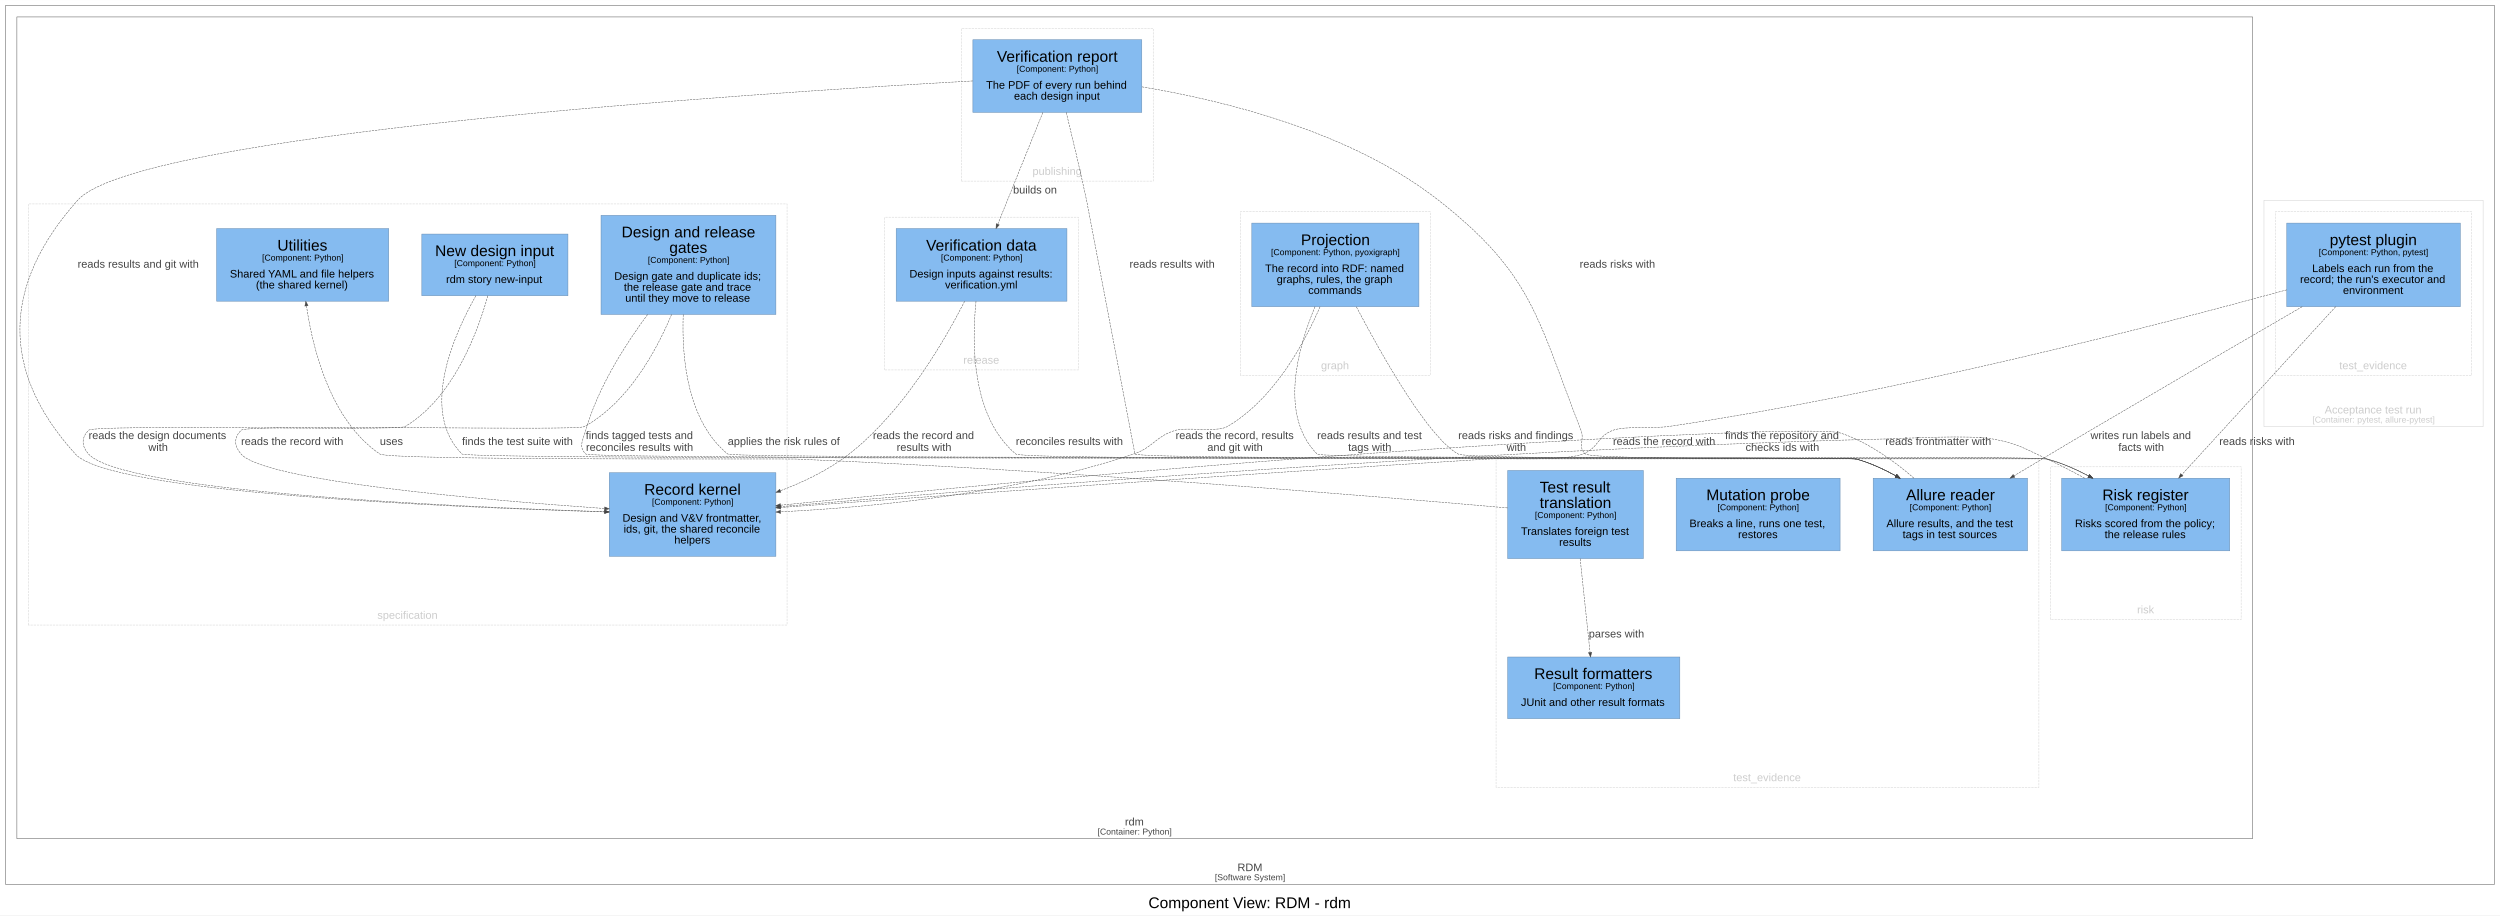
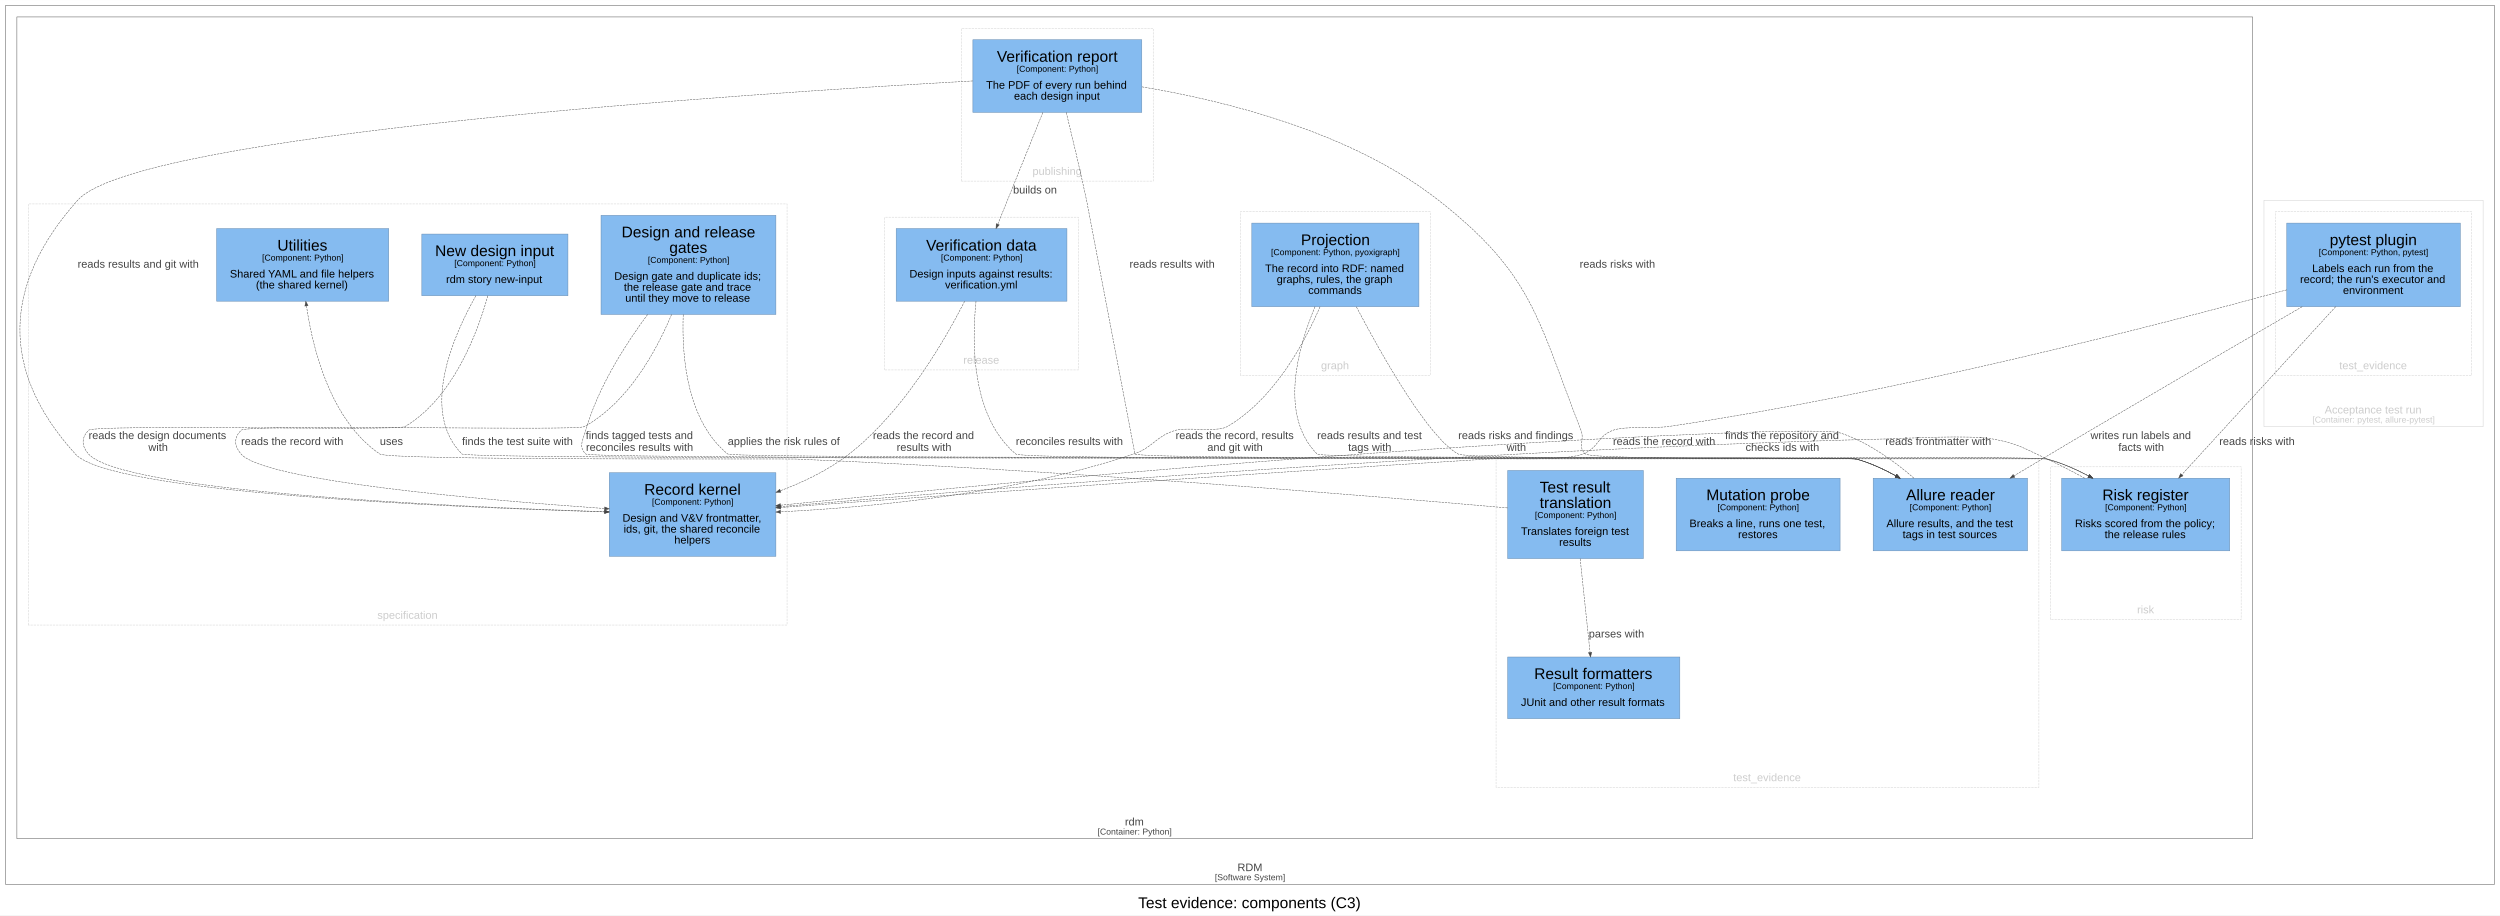
<svg xmlns="http://www.w3.org/2000/svg" width="5476pt" height="2005pt" viewBox="0.00 0.00 5476.00 2004.80">
  <g id="graph0" class="graph" transform="scale(1 1) rotate(0) translate(4 2000.8)">
    <polygon fill="white" stroke="transparent" points="-4,4 -4,-2000.8 5472,-2000.8 5472,4 -4,4" />
-     <text text-anchor="start" x="2511.5" y="-11.8" font-family="Arial" font-size="34.00">Component View: RDM - rdm</text>
+     <text text-anchor="start" x="2489" y="-11.8" font-family="Arial" font-size="34.00">Test evidence: components (C3)</text>
    <g id="clust1" class="cluster">
      <polygon fill="none" stroke="#444444" points="8,-64 8,-1988.8 5460,-1988.8 5460,-64 8,-64" />
      <text text-anchor="start" x="2706.5" y="-92.8" font-family="Arial" font-size="24.00" fill="#444444">RDM</text>
      <text text-anchor="start" x="2657" y="-72.8" font-family="Arial" font-size="19.00" fill="#444444">[Software System]</text>
    </g>
    <g id="clust2" class="cluster">
      <polygon fill="none" stroke="#cccccc" points="4955,-1066.4 4955,-1562.2 5435,-1562.2 5435,-1066.4 4955,-1066.4" />
      <text text-anchor="start" x="5088" y="-1095.2" font-family="Arial" font-size="24.00" fill="#cccccc">Acceptance test run</text>
      <text text-anchor="start" x="5061" y="-1075.2" font-family="Arial" font-size="19.00" fill="#cccccc">[Container: pytest, allure-pytest]</text>
    </g>
    <g id="clust3" class="cluster">
      <polygon fill="none" stroke="#cccccc" stroke-dasharray="5,2" points="4980,-1178.6 4980,-1537.2 5410,-1537.2 5410,-1178.6 4980,-1178.6" />
      <text text-anchor="start" x="5120" y="-1192.2" font-family="Arial" font-size="24.00" fill="#cccccc">test_evidence</text>
    </g>
    <g id="clust4" class="cluster">
      <polygon fill="none" stroke="#444444" points="33,-164 33,-1963.8 4930,-1963.8 4930,-164 33,-164" />
      <text text-anchor="start" x="2460" y="-192.8" font-family="Arial" font-size="24.00" fill="#444444">rdm</text>
      <text text-anchor="start" x="2400" y="-172.8" font-family="Arial" font-size="19.00" fill="#444444">[Container: Python]</text>
    </g>
    <g id="clust10" class="cluster">
      <polygon fill="none" stroke="#cccccc" stroke-dasharray="5,2" points="3273,-276.2 3273,-995.4 4462,-995.4 4462,-276.2 3273,-276.2" />
      <text text-anchor="start" x="3792.5" y="-289.8" font-family="Arial" font-size="24.00" fill="#cccccc">test_evidence</text>
    </g>
    <g id="clust5" class="cluster">
      <polygon fill="none" stroke="#cccccc" stroke-dasharray="5,2" points="2713,-1178.6 2713,-1537.2 3129,-1537.2 3129,-1178.6 2713,-1178.6" />
      <text text-anchor="start" x="2889.5" y="-1192.2" font-family="Arial" font-size="24.00" fill="#cccccc">graph</text>
    </g>
    <g id="clust6" class="cluster">
      <polygon fill="none" stroke="#cccccc" stroke-dasharray="5,2" points="2102,-1604.2 2102,-1938.8 2522,-1938.8 2522,-1604.2 2102,-1604.2" />
      <text text-anchor="start" x="2257.5" y="-1617.8" font-family="Arial" font-size="24.00" fill="#cccccc">publishing</text>
    </g>
    <g id="clust7" class="cluster">
      <polygon fill="none" stroke="#cccccc" stroke-dasharray="5,2" points="1934,-1190.6 1934,-1525.2 2358,-1525.2 2358,-1190.6 1934,-1190.6" />
      <text text-anchor="start" x="2106" y="-1204.2" font-family="Arial" font-size="24.00" fill="#cccccc">release</text>
    </g>
    <g id="clust8" class="cluster">
      <polygon fill="none" stroke="#cccccc" stroke-dasharray="5,2" points="4487,-643.8 4487,-978.4 4905,-978.4 4905,-643.8 4487,-643.8" />
      <text text-anchor="start" x="4677" y="-657.4" font-family="Arial" font-size="24.00" fill="#cccccc">risk</text>
    </g>
    <g id="clust9" class="cluster">
      <polygon fill="none" stroke="#cccccc" stroke-dasharray="5,2" points="58,-631.8 58,-1554.2 1720,-1554.2 1720,-631.8 58,-631.8" />
      <text text-anchor="start" x="822.5" y="-645.4" font-family="Arial" font-size="24.00" fill="#cccccc">specification</text>
    </g>
    <g id="43" class="node">
      <polygon fill="#85bbf0" stroke="#5d82a8" points="5385,-1512.2 5005,-1512.2 5005,-1329.2 5385,-1329.2 5385,-1512.2" />
      <text text-anchor="start" x="5099" y="-1464" font-family="Arial" font-size="34.00" fill="#000000">pytest plugin</text>
      <text text-anchor="start" x="5075" y="-1442" font-family="Arial" font-size="19.00" fill="#000000">[Component: Python, pytest]</text>
      <text text-anchor="start" x="5060.5" y="-1405" font-family="Arial" font-size="24.00" fill="#000000">Labels each run from the</text>
      <text text-anchor="start" x="5034" y="-1381" font-family="Arial" font-size="24.00" fill="#000000">record; the run's executor and</text>
      <text text-anchor="start" x="5128" y="-1357" font-family="Arial" font-size="24.00" fill="#000000">environment</text>
    </g>
    <g id="25" class="node">
      <polygon fill="#85bbf0" stroke="#5d82a8" points="4880,-953.4 4512,-953.4 4512,-794.4 4880,-794.4 4880,-953.4" />
      <text text-anchor="start" x="4601" y="-905.2" font-family="Arial" font-size="34.00" fill="#000000">Risk register</text>
      <text text-anchor="start" x="4607" y="-883.2" font-family="Arial" font-size="19.00" fill="#000000">[Component: Python]</text>
      <text text-anchor="start" x="4541" y="-846.2" font-family="Arial" font-size="24.00" fill="#000000">Risks scored from the policy;</text>
      <text text-anchor="start" x="4606" y="-822.2" font-family="Arial" font-size="24.00" fill="#000000">the release rules</text>
    </g>
    <g id="120" class="edge">
      <path fill="none" stroke="#444444" stroke-dasharray="5,2" d="M5112.04,-1329.13C5018.36,-1226.84 4867.02,-1061.62 4775,-961.15" />
      <polygon fill="#444444" stroke="#444444" points="4777.54,-958.75 4768.21,-953.73 4772.38,-963.47 4777.54,-958.75" />
      <text text-anchor="start" x="4857" y="-1026.2" font-family="Arial" font-size="24.00" fill="#444444">reads risks with</text>
    </g>
    <g id="6" class="node">
      <polygon fill="#85bbf0" stroke="#5d82a8" points="1695.5,-965.4 1330.5,-965.4 1330.5,-782.4 1695.5,-782.4 1695.5,-965.4" />
      <text text-anchor="start" x="1407" y="-917.2" font-family="Arial" font-size="34.00" fill="#000000">Record kernel</text>
      <text text-anchor="start" x="1424" y="-895.2" font-family="Arial" font-size="19.00" fill="#000000">[Component: Python]</text>
      <text text-anchor="start" x="1359.5" y="-858.2" font-family="Arial" font-size="24.00" fill="#000000">Design and V&amp;V frontmatter,</text>
      <text text-anchor="start" x="1362" y="-834.2" font-family="Arial" font-size="24.00" fill="#000000">ids, git, the shared reconcile</text>
      <text text-anchor="start" x="1473" y="-810.2" font-family="Arial" font-size="24.00" fill="#000000">helpers</text>
    </g>
    <g id="116" class="edge">
      <path fill="none" stroke="#444444" stroke-dasharray="5,2" d="M5004.93,-1366.02C4715.06,-1286.5 4143.93,-1138.98 3649,-1066.4 3622.56,-1062.52 3553.95,-1067.99 3529,-1058.4 3494.14,-1045 3497.95,-1019.56 3463,-1006.4 3419.68,-990.09 3301.2,-998.22 3255,-995.4 2692.05,-961.05 2027.32,-912.98 1706.05,-889.28" />
      <polygon fill="#444444" stroke="#444444" points="1705.93,-885.76 1695.7,-888.52 1705.42,-892.74 1705.93,-885.76" />
      <text text-anchor="start" x="3529" y="-1026.2" font-family="Arial" font-size="24.00" fill="#444444">reads the record with</text>
    </g>
    <g id="21" class="node">
      <polygon fill="#85bbf0" stroke="#5d82a8" points="4437,-953.4 4099,-953.4 4099,-794.4 4437,-794.4 4437,-953.4" />
      <text text-anchor="start" x="4171" y="-905.2" font-family="Arial" font-size="34.00" fill="#000000">Allure reader</text>
      <text text-anchor="start" x="4179" y="-883.2" font-family="Arial" font-size="19.00" fill="#000000">[Component: Python]</text>
      <text text-anchor="start" x="4128" y="-846.2" font-family="Arial" font-size="24.00" fill="#000000">Allure results, and the test</text>
      <text text-anchor="start" x="4163.5" y="-822.2" font-family="Arial" font-size="24.00" fill="#000000">tags in test sources</text>
    </g>
    <g id="129" class="edge">
      <path fill="none" stroke="#444444" stroke-dasharray="5,2" d="M5038.71,-1329.12C4913.22,-1256.27 4732.56,-1151.13 4575,-1058.4 4527.77,-1030.6 4516.06,-1023.49 4469,-995.4 4449.13,-983.54 4428.17,-971 4407.58,-958.67" />
      <polygon fill="#444444" stroke="#444444" points="4409.16,-955.54 4398.78,-953.4 4405.56,-961.54 4409.16,-955.54" />
      <text text-anchor="start" x="4575" y="-1039.2" font-family="Arial" font-size="24.00" fill="#444444">writes run labels and</text>
      <text text-anchor="start" x="4636" y="-1013.2" font-family="Arial" font-size="24.00" fill="#444444">facts with</text>
    </g>
    <g id="36" class="node">
      <polygon fill="#85bbf0" stroke="#5d82a8" points="3104,-1512.2 2738,-1512.2 2738,-1329.2 3104,-1329.2 3104,-1512.2" />
      <text text-anchor="start" x="2845.5" y="-1464" font-family="Arial" font-size="34.00" fill="#000000">Projection</text>
      <text text-anchor="start" x="2780" y="-1442" font-family="Arial" font-size="19.00" fill="#000000">[Component: Python, pyoxigraph]</text>
      <text text-anchor="start" x="2767" y="-1405" font-family="Arial" font-size="24.00" fill="#000000">The record into RDF: named</text>
      <text text-anchor="start" x="2792.5" y="-1381" font-family="Arial" font-size="24.00" fill="#000000">graphs, rules, the graph</text>
      <text text-anchor="start" x="2861.5" y="-1357" font-family="Arial" font-size="24.00" fill="#000000">commands</text>
    </g>
    <g id="82" class="edge">
      <path fill="none" stroke="#444444" stroke-dasharray="5,2" d="M2967.01,-1328.76C3025.04,-1218.22 3125.05,-1041.98 3190,-1006.4 3221.43,-989.18 4445.36,-1004.57 4480,-995.4 4511.04,-987.19 4542.37,-973.49 4571.18,-958.22" />
      <polygon fill="#444444" stroke="#444444" points="4572.9,-961.27 4580.03,-953.43 4569.57,-955.11 4572.9,-961.27" />
      <text text-anchor="start" x="3190" y="-1039.2" font-family="Arial" font-size="24.00" fill="#444444">reads risks and findings</text>
      <text text-anchor="start" x="3296" y="-1013.2" font-family="Arial" font-size="24.00" fill="#444444">with</text>
    </g>
    <g id="81" class="edge">
      <path fill="none" stroke="#444444" stroke-dasharray="5,2" d="M2887.44,-1328.95C2851.16,-1245.02 2784.64,-1124.74 2684,-1066.4 2662.22,-1053.78 2595.1,-1065.66 2571,-1058.4 2526.03,-1044.85 2523.51,-1021.39 2479,-1006.4 2220.44,-919.31 1904.48,-889.76 1705.93,-879.82" />
      <polygon fill="#444444" stroke="#444444" points="1705.84,-876.31 1695.68,-879.31 1705.5,-883.3 1705.84,-876.31" />
      <text text-anchor="start" x="2571" y="-1039.2" font-family="Arial" font-size="24.00" fill="#444444">reads the record, results</text>
      <text text-anchor="start" x="2640.5" y="-1013.2" font-family="Arial" font-size="24.00" fill="#444444">and git with</text>
    </g>
    <g id="127" class="edge">
      <path fill="none" stroke="#444444" stroke-dasharray="5,2" d="M2876.44,-1329.18C2837.25,-1235.05 2798.17,-1090 2881,-1006.4 2892.54,-994.75 4046.19,-999.76 4062,-995.4 4091.64,-987.22 4121.41,-973.65 4148.74,-958.51" />
      <polygon fill="#444444" stroke="#444444" points="4150.54,-961.51 4157.53,-953.55 4147.1,-955.42 4150.54,-961.51" />
      <text text-anchor="start" x="2881" y="-1039.2" font-family="Arial" font-size="24.00" fill="#444444">reads results and test</text>
      <text text-anchor="start" x="2949" y="-1013.2" font-family="Arial" font-size="24.00" fill="#444444">tags with</text>
    </g>
    <g id="34" class="node">
      <polygon fill="#85bbf0" stroke="#5d82a8" points="2497,-1913.8 2127,-1913.8 2127,-1754.8 2497,-1754.8 2497,-1913.8" />
      <text text-anchor="start" x="2179.5" y="-1865.6" font-family="Arial" font-size="34.00" fill="#000000">Verification report</text>
      <text text-anchor="start" x="2223" y="-1843.6" font-family="Arial" font-size="19.00" fill="#000000">[Component: Python]</text>
      <text text-anchor="start" x="2156" y="-1806.6" font-family="Arial" font-size="24.00" fill="#000000">The PDF of every run behind</text>
      <text text-anchor="start" x="2217" y="-1782.6" font-family="Arial" font-size="24.00" fill="#000000">each design input</text>
    </g>
    <g id="19" class="node">
      <polygon fill="#85bbf0" stroke="#5d82a8" points="2333,-1500.2 1959,-1500.2 1959,-1341.2 2333,-1341.2 2333,-1500.2" />
      <text text-anchor="start" x="2024.5" y="-1452" font-family="Arial" font-size="34.00" fill="#000000">Verification data</text>
      <text text-anchor="start" x="2057" y="-1430" font-family="Arial" font-size="19.00" fill="#000000">[Component: Python]</text>
      <text text-anchor="start" x="1988" y="-1393" font-family="Arial" font-size="24.00" fill="#000000">Design inputs against results:</text>
      <text text-anchor="start" x="2066" y="-1369" font-family="Arial" font-size="24.00" fill="#000000">verification.yml</text>
    </g>
    <g id="112" class="edge">
      <path fill="none" stroke="#444444" stroke-dasharray="5,2" d="M2280.19,-1754.43C2251.99,-1684.5 2210.85,-1582.51 2181.57,-1509.9" />
      <polygon fill="#444444" stroke="#444444" points="2184.69,-1508.27 2177.7,-1500.31 2178.2,-1510.89 2184.69,-1508.27" />
      <text text-anchor="start" x="2215" y="-1577" font-family="Arial" font-size="24.00" fill="#444444">builds on</text>
    </g>
    <g id="114" class="edge">
      <path fill="none" stroke="#444444" stroke-dasharray="5,2" d="M2497.38,-1810.66C2679.09,-1780.44 2955.87,-1712.11 3147,-1562.2 3354.23,-1399.66 3363.21,-1303.73 3459,-1058.4 3467.56,-1036.48 3450.94,-1021.49 3469,-1006.4 3490.56,-988.4 4452.86,-1002.62 4480,-995.4 4510.93,-987.18 4542.16,-973.52 4570.9,-958.3" />
      <polygon fill="#444444" stroke="#444444" points="4572.6,-961.37 4579.73,-953.53 4569.27,-955.21 4572.6,-961.37" />
      <text text-anchor="start" x="3456" y="-1414.5" font-family="Arial" font-size="24.00" fill="#444444">reads risks with</text>
    </g>
    <g id="113" class="edge">
      <path fill="none" stroke="#444444" stroke-dasharray="5,2" d="M2126.76,-1823.61C1629.79,-1795.75 295.79,-1707.95 166,-1562.2 1.72,-1377.71 -5.01,-1189.34 161,-1006.4 237.38,-922.23 965.35,-890.26 1320.29,-879.6" />
      <polygon fill="#444444" stroke="#444444" points="1320.54,-883.09 1330.43,-879.3 1320.33,-876.1 1320.54,-883.09" />
      <text text-anchor="start" x="166" y="-1414.5" font-family="Arial" font-size="24.00" fill="#444444">reads results and git with</text>
    </g>
    <g id="132" class="edge">
      <path fill="none" stroke="#444444" stroke-dasharray="5,2" d="M2331.53,-1754.62C2344.7,-1700.61 2362.13,-1627.23 2376,-1562.2 2376,-1562.2 2482,-1006.4 2482,-1006.4 2498.86,-992.35 4040.84,-1001.21 4062,-995.4 4091.74,-987.23 4121.61,-973.62 4149.01,-958.43" />
      <polygon fill="#444444" stroke="#444444" points="4150.83,-961.42 4157.81,-953.44 4147.39,-955.32 4150.83,-961.42" />
      <text text-anchor="start" x="2470" y="-1414.5" font-family="Arial" font-size="24.00" fill="#444444">reads results with</text>
    </g>
    <g id="106" class="edge">
      <path fill="none" stroke="#444444" stroke-dasharray="5,2" d="M2108.96,-1340.92C2062.03,-1248.9 1972.97,-1097.66 1856,-1006.4 1811.77,-971.89 1757.43,-945.57 1705.16,-925.89" />
      <polygon fill="#444444" stroke="#444444" points="1706.36,-922.6 1695.77,-922.41 1703.94,-929.17 1706.36,-922.6" />
      <text text-anchor="start" x="1908" y="-1039.2" font-family="Arial" font-size="24.00" fill="#444444">reads the record and</text>
      <text text-anchor="start" x="1960" y="-1013.2" font-family="Arial" font-size="24.00" fill="#444444">results with</text>
    </g>
    <g id="131" class="edge">
      <path fill="none" stroke="#444444" stroke-dasharray="5,2" d="M2133.86,-1341.05C2124.12,-1245.45 2125.09,-1086.96 2221,-1006.4 2240.58,-989.95 4037.34,-1002.16 4062,-995.4 4091.75,-987.24 4121.61,-973.64 4149.01,-958.45" />
      <polygon fill="#444444" stroke="#444444" points="4150.84,-961.44 4157.82,-953.47 4147.39,-955.35 4150.84,-961.44" />
      <text text-anchor="start" x="2221" y="-1026.2" font-family="Arial" font-size="24.00" fill="#444444">reconciles results with</text>
    </g>
    <g id="97" class="edge">
      <path fill="none" stroke="#444444" stroke-dasharray="5,2" d="M4562.34,-953.44C4535.48,-968.18 4507.15,-982.86 4480,-995.4 4428.62,-1019.13 4416.22,-1029.47 4360.5,-1039.4 4309.09,-1048.56 4177.71,-1040.72 4125.5,-1039.4 3218.88,-1016.5 2138.26,-928.74 1705.8,-891.15" />
      <polygon fill="#444444" stroke="#444444" points="1705.97,-887.65 1695.7,-890.27 1705.36,-894.63 1705.97,-887.65" />
      <text text-anchor="start" x="4125.5" y="-1026.2" font-family="Arial" font-size="24.00" fill="#444444">reads frontmatter with</text>
    </g>
    <g id="11" class="node">
      <polygon fill="#85bbf0" stroke="#5d82a8" points="1240,-1488.2 920,-1488.2 920,-1353.2 1240,-1353.2 1240,-1488.2" />
      <text text-anchor="start" x="949" y="-1440" font-family="Arial" font-size="34.00" fill="#000000">New design input</text>
      <text text-anchor="start" x="991" y="-1418" font-family="Arial" font-size="19.00" fill="#000000">[Component: Python]</text>
      <text text-anchor="start" x="973" y="-1381" font-family="Arial" font-size="24.00" fill="#000000">rdm story new-input</text>
    </g>
    <g id="100" class="edge">
      <path fill="none" stroke="#444444" stroke-dasharray="5,2" d="M1064.53,-1353.05C1041.13,-1269.25 987.86,-1128.8 883,-1066.4 866.46,-1056.55 203.53,-1072.09 190,-1058.4 173.75,-1041.96 174.49,-1023.53 190,-1006.4 264.36,-924.28 971.24,-891.37 1320.13,-880.05" />
      <polygon fill="#444444" stroke="#444444" points="1320.46,-883.54 1330.34,-879.72 1320.23,-876.55 1320.46,-883.54" />
      <text text-anchor="start" x="190" y="-1039.2" font-family="Arial" font-size="24.00" fill="#444444">reads the design documents</text>
      <text text-anchor="start" x="321" y="-1013.2" font-family="Arial" font-size="24.00" fill="#444444">with</text>
    </g>
    <g id="126" class="edge">
      <path fill="none" stroke="#444444" stroke-dasharray="5,2" d="M1038.32,-1353.17C986.85,-1261.72 916.62,-1098.11 1008,-1006.4 1022.97,-991.38 4041.54,-1000.98 4062,-995.4 4091.76,-987.28 4121.63,-973.69 4149.03,-958.5" />
      <polygon fill="#444444" stroke="#444444" points="4150.85,-961.49 4157.83,-953.52 4147.41,-955.4 4150.85,-961.49" />
      <text text-anchor="start" x="1008" y="-1026.2" font-family="Arial" font-size="24.00" fill="#444444">finds the test suite with</text>
    </g>
    <g id="7" class="node">
      <polygon fill="#85bbf0" stroke="#5d82a8" points="847.5,-1500.2 470.5,-1500.2 470.5,-1341.2 847.5,-1341.2 847.5,-1500.2" />
      <text text-anchor="start" x="603.5" y="-1452" font-family="Arial" font-size="34.00" fill="#000000">Utilities</text>
      <text text-anchor="start" x="570" y="-1430" font-family="Arial" font-size="19.00" fill="#000000">[Component: Python]</text>
      <text text-anchor="start" x="499.5" y="-1393" font-family="Arial" font-size="24.00" fill="#000000">Shared YAML and file helpers</text>
      <text text-anchor="start" x="556.5" y="-1369" font-family="Arial" font-size="24.00" fill="#000000">(the shared kernel)</text>
    </g>
    <g id="8" class="node">
      <polygon fill="#85bbf0" stroke="#5d82a8" points="1695.5,-1529.2 1312.5,-1529.2 1312.5,-1312.2 1695.5,-1312.2 1695.5,-1529.2" />
      <text text-anchor="start" x="1357.5" y="-1481" font-family="Arial" font-size="34.00" fill="#000000">Design and release</text>
      <text text-anchor="start" x="1462" y="-1447" font-family="Arial" font-size="34.00" fill="#000000">gates</text>
      <text text-anchor="start" x="1415" y="-1425" font-family="Arial" font-size="19.00" fill="#000000">[Component: Python]</text>
      <text text-anchor="start" x="1341.5" y="-1388" font-family="Arial" font-size="24.00" fill="#000000">Design gate and duplicate ids;</text>
      <text text-anchor="start" x="1362.5" y="-1364" font-family="Arial" font-size="24.00" fill="#000000">the release gate and trace</text>
      <text text-anchor="start" x="1365.5" y="-1340" font-family="Arial" font-size="24.00" fill="#000000">until they move to release</text>
    </g>
    <g id="76" class="edge">
      <path fill="none" stroke="#444444" stroke-dasharray="5,2" d="M1492.54,-1311.95C1488.96,-1215.49 1501.72,-1078.48 1590,-1006.4 1605.55,-993.71 4460.59,-1000.49 4480,-995.4 4511.06,-987.26 4542.4,-973.6 4571.2,-958.33" />
      <polygon fill="#444444" stroke="#444444" points="4572.93,-961.38 4580.06,-953.55 4569.6,-955.22 4572.93,-961.38" />
      <text text-anchor="start" x="1590" y="-1026.2" font-family="Arial" font-size="24.00" fill="#444444">applies the risk rules of</text>
    </g>
    <g id="75" class="edge">
      <path fill="none" stroke="#444444" stroke-dasharray="5,2" d="M1467.01,-1311.98C1432.02,-1228.52 1370.6,-1118.59 1276,-1066.4 1257.71,-1056.31 538.69,-1073.25 524,-1058.4 507.75,-1041.97 508.77,-1023.79 524,-1006.4 575.57,-947.51 1047.43,-906.22 1320.32,-887.04" />
      <polygon fill="#444444" stroke="#444444" points="1320.61,-890.53 1330.34,-886.34 1320.12,-883.54 1320.61,-890.53" />
      <text text-anchor="start" x="524" y="-1026.2" font-family="Arial" font-size="24.00" fill="#444444">reads the record with</text>
    </g>
    <g id="124" class="edge">
      <path fill="none" stroke="#444444" stroke-dasharray="5,2" d="M1414.49,-1311.97C1363.91,-1243.9 1305.61,-1151.47 1279,-1058.4 1272.65,-1036.18 1262.69,-1022.77 1279,-1006.4 1292.64,-992.71 4043.36,-1000.49 4062,-995.4 4091.75,-987.27 4121.62,-973.68 4149.02,-958.5" />
      <polygon fill="#444444" stroke="#444444" points="4150.85,-961.48 4157.83,-953.51 4147.4,-955.39 4150.85,-961.48" />
      <text text-anchor="start" x="1279" y="-1039.2" font-family="Arial" font-size="24.00" fill="#444444">finds tagged tests and</text>
      <text text-anchor="start" x="1279.5" y="-1013.2" font-family="Arial" font-size="24.00" fill="#444444">reconciles results with</text>
    </g>
    <g id="122" class="edge">
      <path fill="none" stroke="#444444" stroke-dasharray="5,2" d="M4188.27,-953.52C4144.7,-991.36 4087.48,-1032.57 4027.5,-1052.4 4000.81,-1061.22 3802.59,-1053.51 3774.5,-1052.4 3006.59,-1022.14 2095.41,-934.3 1705.52,-894.24" />
      <polygon fill="#444444" stroke="#444444" points="1705.86,-890.76 1695.56,-893.22 1705.14,-897.72 1705.86,-890.76" />
      <text text-anchor="start" x="3774.5" y="-1039.2" font-family="Arial" font-size="24.00" fill="#444444">finds the repository and</text>
      <text text-anchor="start" x="3819.5" y="-1013.2" font-family="Arial" font-size="24.00" fill="#444444">checks ids with</text>
    </g>
    <g id="22" class="node">
      <polygon fill="#85bbf0" stroke="#5d82a8" points="4026.5,-953.4 3667.5,-953.4 3667.5,-794.4 4026.5,-794.4 4026.5,-953.4" />
      <text text-anchor="start" x="3733.5" y="-905.2" font-family="Arial" font-size="34.00" fill="#000000">Mutation probe</text>
      <text text-anchor="start" x="3758" y="-883.2" font-family="Arial" font-size="19.00" fill="#000000">[Component: Python]</text>
      <text text-anchor="start" x="3696.5" y="-846.2" font-family="Arial" font-size="24.00" fill="#000000">Breaks a line, runs one test,</text>
      <text text-anchor="start" x="3803" y="-822.2" font-family="Arial" font-size="24.00" fill="#000000">restores</text>
    </g>
    <g id="23" class="node">
      <polygon fill="#85bbf0" stroke="#5d82a8" points="3595.5,-970.4 3298.5,-970.4 3298.5,-777.4 3595.5,-777.4 3595.5,-970.4" />
      <text text-anchor="start" x="3368.5" y="-922.2" font-family="Arial" font-size="34.00" fill="#000000">Test result</text>
      <text text-anchor="start" x="3368.5" y="-888.2" font-family="Arial" font-size="34.00" fill="#000000">translation</text>
      <text text-anchor="start" x="3358" y="-866.2" font-family="Arial" font-size="19.00" fill="#000000">[Component: Python]</text>
      <text text-anchor="start" x="3327.5" y="-829.2" font-family="Arial" font-size="24.00" fill="#000000">Translates foreign test</text>
      <text text-anchor="start" x="3411" y="-805.2" font-family="Arial" font-size="24.00" fill="#000000">results</text>
    </g>
    <g id="93" class="edge">
      <path fill="none" stroke="#444444" stroke-dasharray="5,2" d="M3298.29,-888.32C3001.79,-914.42 2315.84,-971.56 1738,-995.4 1712.74,-996.44 848.9,-992.18 828,-1006.4 721.06,-1079.15 681.73,-1232.63 667.3,-1330.7" />
      <polygon fill="#444444" stroke="#444444" points="663.8,-1330.51 665.86,-1340.9 670.73,-1331.49 663.8,-1330.51" />
      <text text-anchor="start" x="828" y="-1026.2" font-family="Arial" font-size="24.00" fill="#444444">uses</text>
    </g>
    <g id="24" class="node">
      <polygon fill="#85bbf0" stroke="#5d82a8" points="3675.5,-561.8 3298.5,-561.8 3298.5,-426.8 3675.5,-426.8 3675.5,-561.8" />
      <text text-anchor="start" x="3356.5" y="-513.6" font-family="Arial" font-size="34.00" fill="#000000">Result formatters</text>
      <text text-anchor="start" x="3398" y="-491.6" font-family="Arial" font-size="19.00" fill="#000000">[Component: Python]</text>
      <text text-anchor="start" x="3327.5" y="-454.6" font-family="Arial" font-size="24.00" fill="#000000">JUnit and other result formats</text>
    </g>
    <g id="92" class="edge">
      <path fill="none" stroke="#444444" stroke-dasharray="5,2" d="M3457.15,-777.13C3463.88,-713.51 3472.61,-631.11 3478.89,-571.86" />
      <polygon fill="#444444" stroke="#444444" points="3482.38,-572.13 3479.95,-561.82 3475.42,-571.4 3482.38,-572.13" />
      <text text-anchor="start" x="3476" y="-604.6" font-family="Arial" font-size="24.00" fill="#444444">parses with</text>
    </g>
  </g>
</svg>
